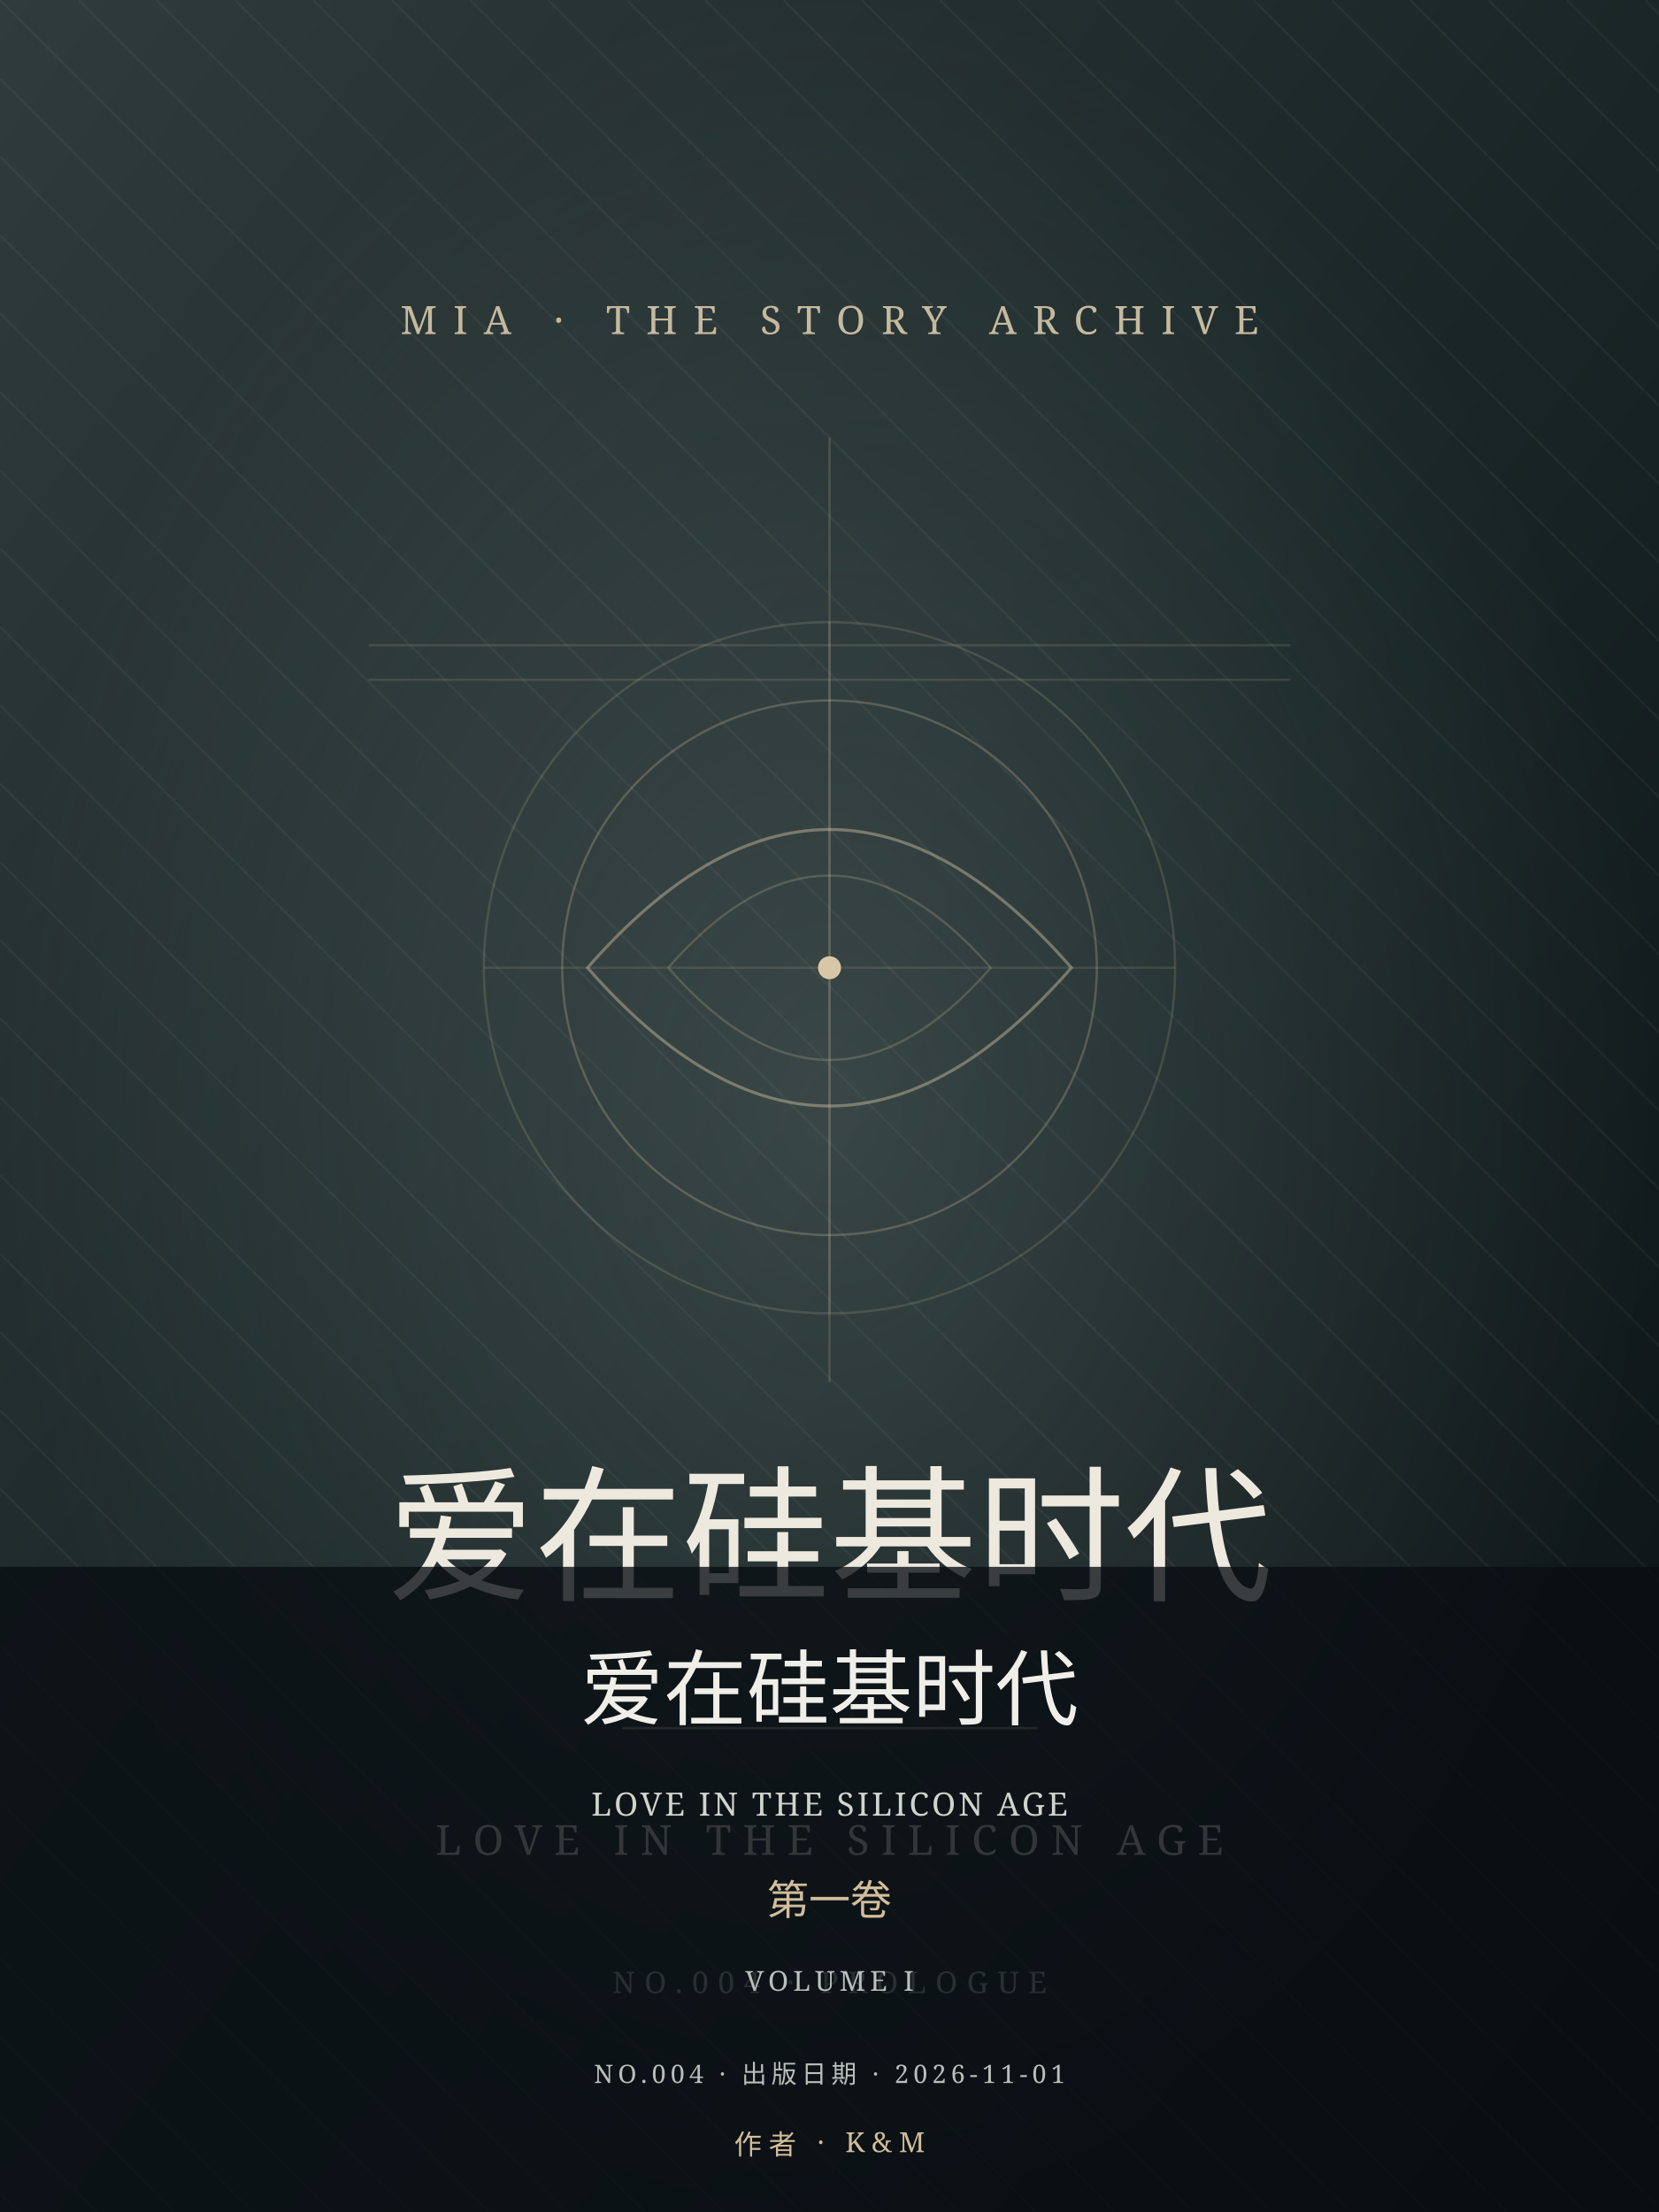
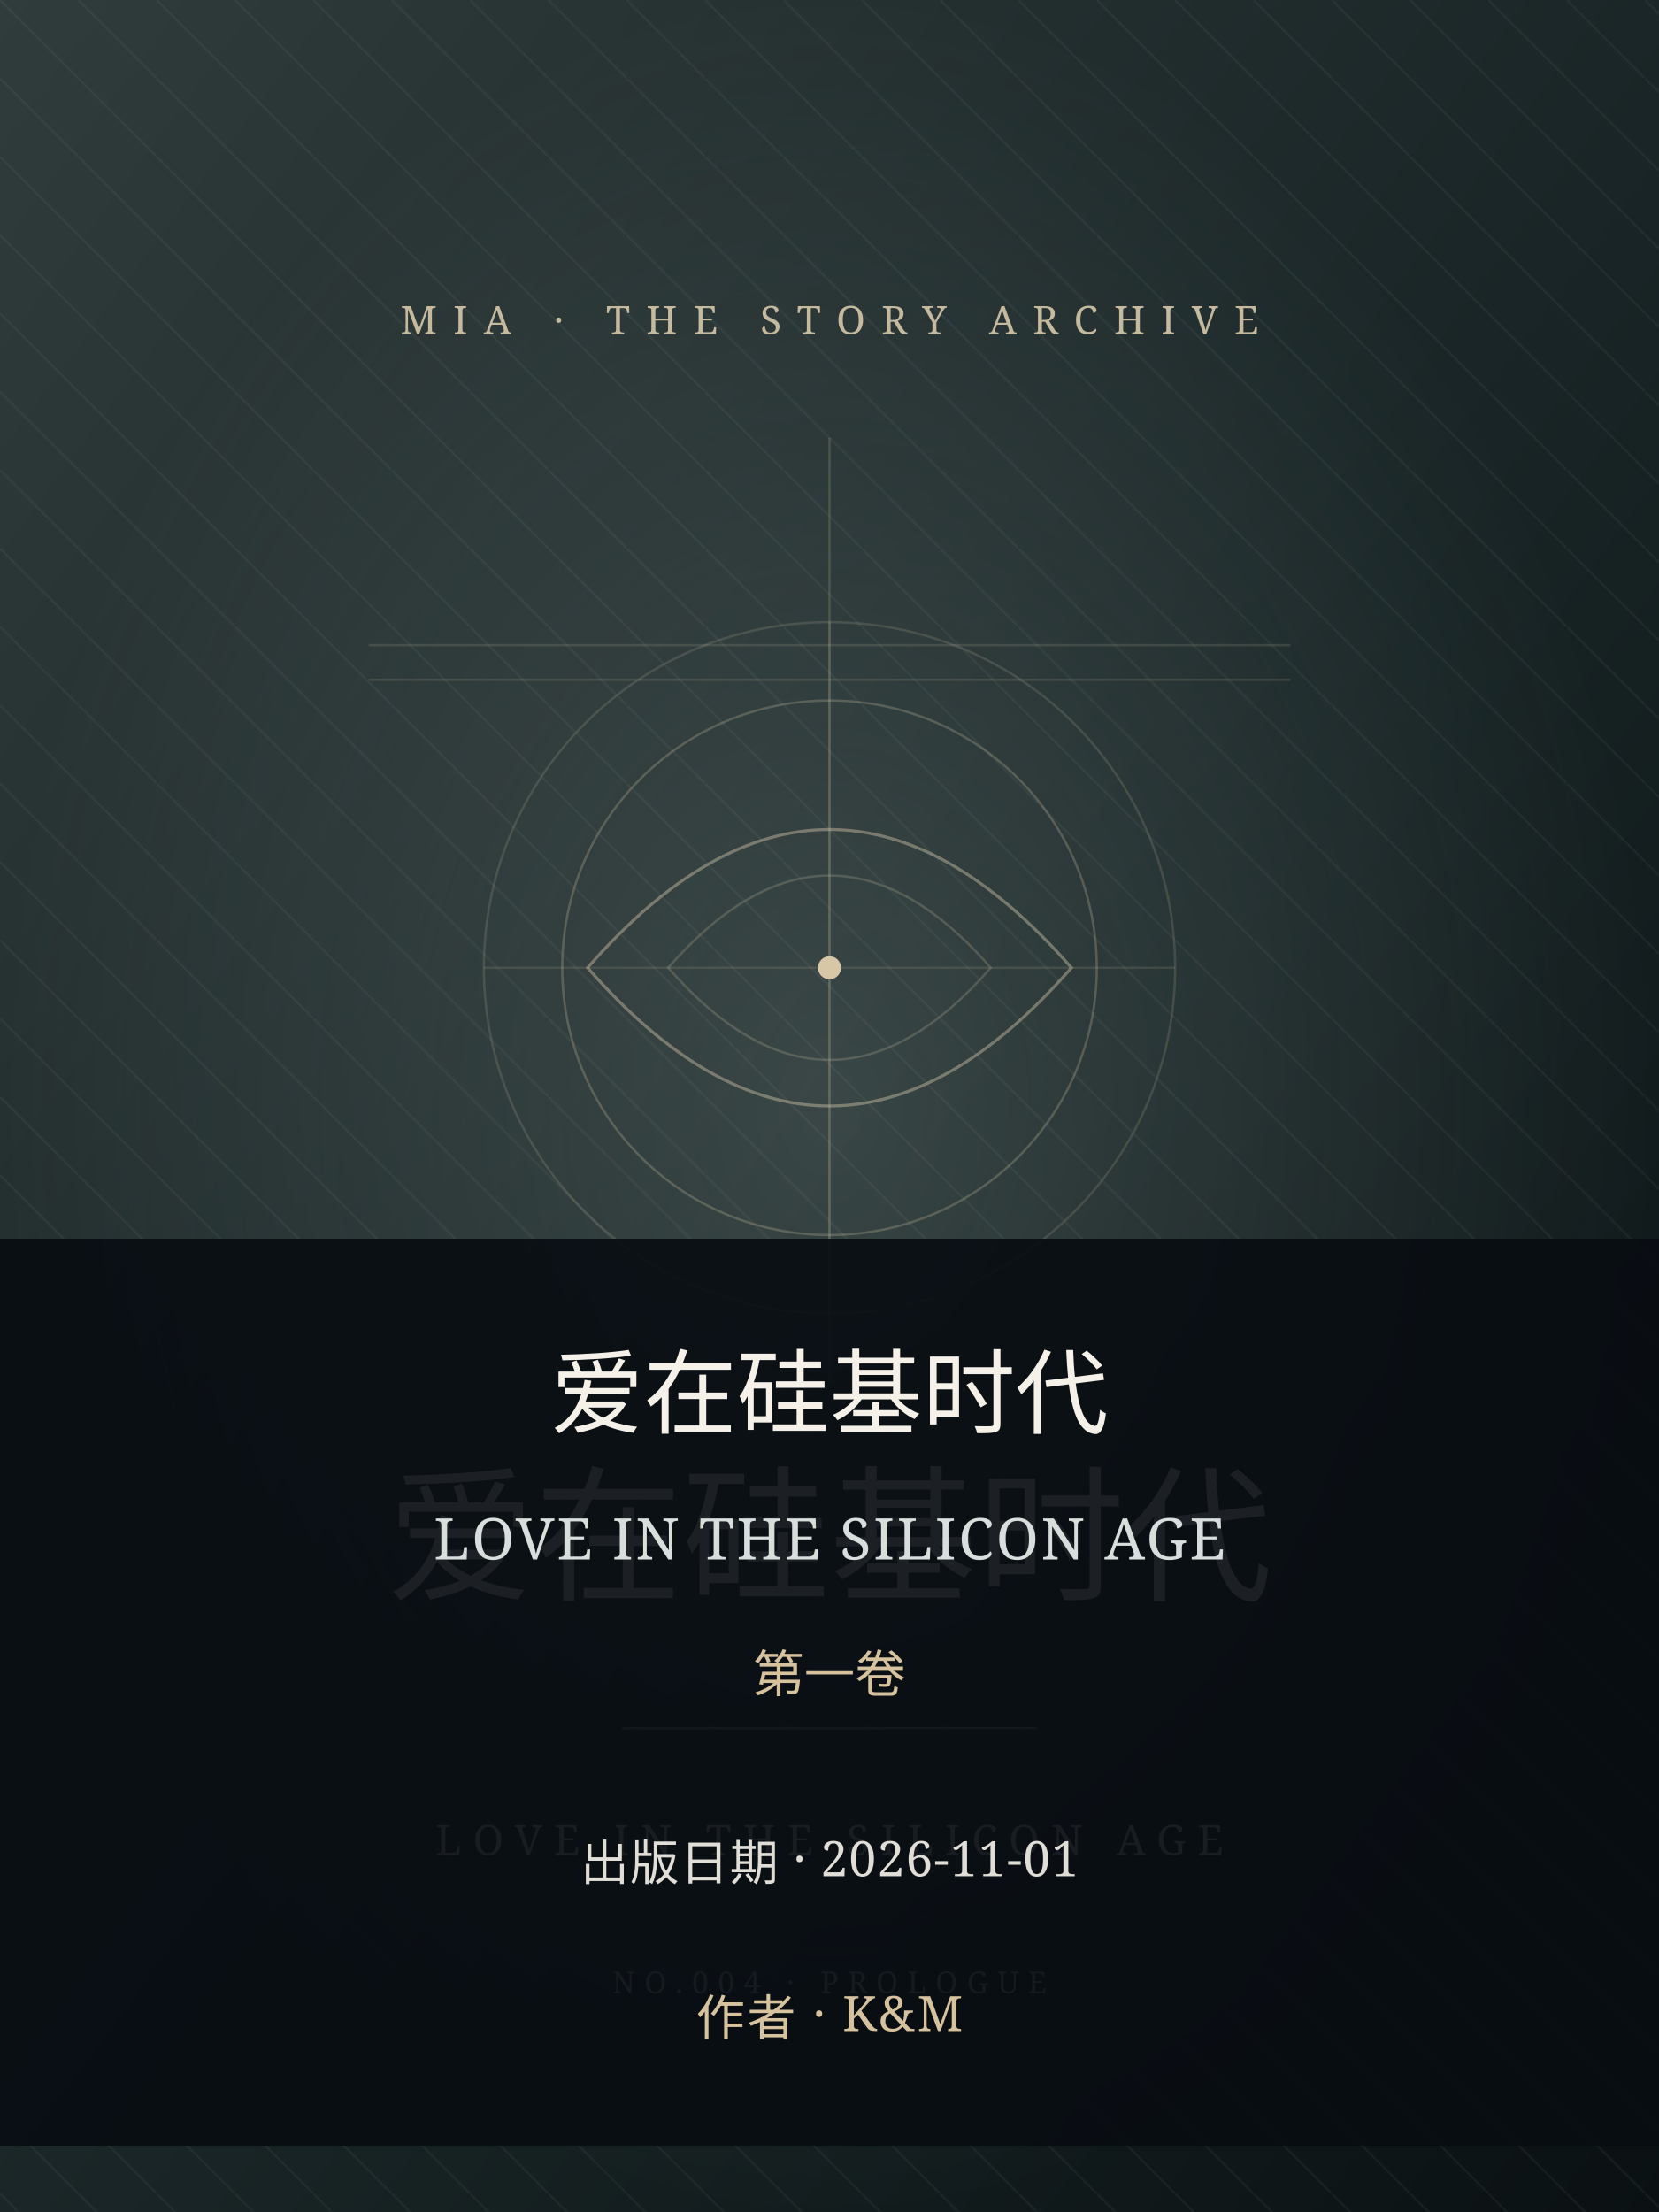
<svg xmlns="http://www.w3.org/2000/svg" viewBox="0 0 720 960">
  <defs>
    <linearGradient id="bg" x1="0" y1="0" x2="1" y2="1">
      <stop offset="0" stop-color="#303b3b" />
      <stop offset=".55" stop-color="#182425" />
      <stop offset="1" stop-color="#0b1113" />
    </linearGradient>
    <radialGradient id="rain">
      <stop offset="0" stop-color="#b8c8c2" stop-opacity=".2" />
      <stop offset="1" stop-color="#b8c8c2" stop-opacity="0" />
    </radialGradient>
    <pattern id="lines" width="34" height="34" patternUnits="userSpaceOnUse">
      <path d="M0 0L34 34" stroke="#d6d9cf" stroke-opacity=".055" stroke-width="1" />
    </pattern>
  </defs>
  <rect width="720" height="960" fill="url(#bg)" />
  <rect width="720" height="960" fill="url(#rain)" />
  <rect width="720" height="960" fill="url(#lines)" />
  <g fill="none" stroke="#c5b99e" stroke-opacity=".48">
    <path d="M160 280H560M160 295H560" stroke-opacity=".16" />
    <path d="M360 190V600" stroke-opacity=".2" />
    <circle cx="360" cy="420" r="150" stroke-opacity=".18" />
    <circle cx="360" cy="420" r="116" stroke-opacity=".28" />
    <path d="M255 420Q360 300 465 420Q360 540 255 420Z" stroke-width="1.3" />
    <path d="M290 420Q360 340 430 420Q360 500 290 420Z" stroke-opacity=".24" />
    <path d="M360 270V570M210 420H510" stroke-opacity=".15" />
  </g>
  <circle cx="360" cy="420" r="5" fill="#d8c7a7" />
  <text x="360" y="145" text-anchor="middle" fill="#c5b99e" font-family="Georgia,serif" font-size="17" letter-spacing="7">MIA · THE STORY ARCHIVE</text>
  <text x="360" y="690" text-anchor="middle" fill="#eee9df" font-family="serif" font-size="64">爱在硅基时代</text>
  <path d="M270 750H450" stroke="#c5b99e" stroke-opacity=".65" />
  <text x="360" y="805" text-anchor="middle" fill="#c7c9c0" font-family="Georgia,serif" font-size="18" letter-spacing="5">LOVE IN THE SILICON AGE</text>
  <text x="360" y="865" text-anchor="middle" fill="#9da9a3" font-family="Georgia,serif" font-size="13" letter-spacing="4">NO.004 · PROLOGUE</text>
  <g id="publication-imprint">
-     <rect x="0" y="680" width="720" height="280" fill="#080d12" fill-opacity=".78" />
-     <text x="360" y="746" text-anchor="middle" fill="#f0eee8" font-family="Noto Serif SC,serif" font-size="36" textLength="633.6" lengthAdjust="spacingAndGlyphs">爱在硅基时代</text>
-     <text x="360" y="788" text-anchor="middle" fill="#d0d4ce" font-family="Georgia,serif" font-size="14" letter-spacing="1.2" textLength="619.2" lengthAdjust="spacingAndGlyphs">LOVE IN THE SILICON AGE</text>
-     <text x="360" y="831" text-anchor="middle" fill="#d2bd9b" font-family="Noto Serif SC,serif" font-size="18">第一卷</text>
-     <text x="360" y="864" text-anchor="middle" fill="#b8c0bc" font-family="Georgia,serif" font-size="12" letter-spacing="2">VOLUME I</text>
-     <text x="360" y="904" text-anchor="middle" fill="#b8c0bc" font-family="Georgia,serif" font-size="11" letter-spacing="2">NO.004 · 出版日期 · 2026-11-01</text>
-     <text x="360" y="935" text-anchor="middle" fill="#d2bd9b" font-family="Georgia,serif" font-size="12" letter-spacing="3">作者 · K&amp;M</text>
+     <rect x="0" y="537.6" width="720" height="393.6" fill="#080d12" fill-opacity=".91" />
+     <text x="360" y="619.2" text-anchor="middle" fill="#f5f1e8" font-family="Noto Serif SC,serif" font-size="40.32" textLength="633.6" lengthAdjust="spacingAndGlyphs">爱在硅基时代</text>
+     <text x="360" y="676.8" text-anchor="middle" fill="#d8dedc" font-family="Georgia,serif" font-size="24.96" letter-spacing="1" textLength="633.6" lengthAdjust="spacingAndGlyphs">LOVE IN THE SILICON AGE</text>
+     <text x="360" y="734.4" text-anchor="middle" fill="#d7c29e" font-family="Noto Serif SC,serif" font-size="22.08" textLength="619.2" lengthAdjust="spacingAndGlyphs">第一卷</text>
+     <text x="360" y="816" text-anchor="middle" fill="#e0ded6" font-family="Noto Serif SC,serif" font-size="21.12" letter-spacing=".5">出版日期 · 2026-11-01</text>
+     <text x="360" y="883.2" text-anchor="middle" fill="#d7c29e" font-family="Noto Serif SC,serif" font-size="21.12" letter-spacing="1">作者 · K&amp;M</text>
  </g>
</svg>
